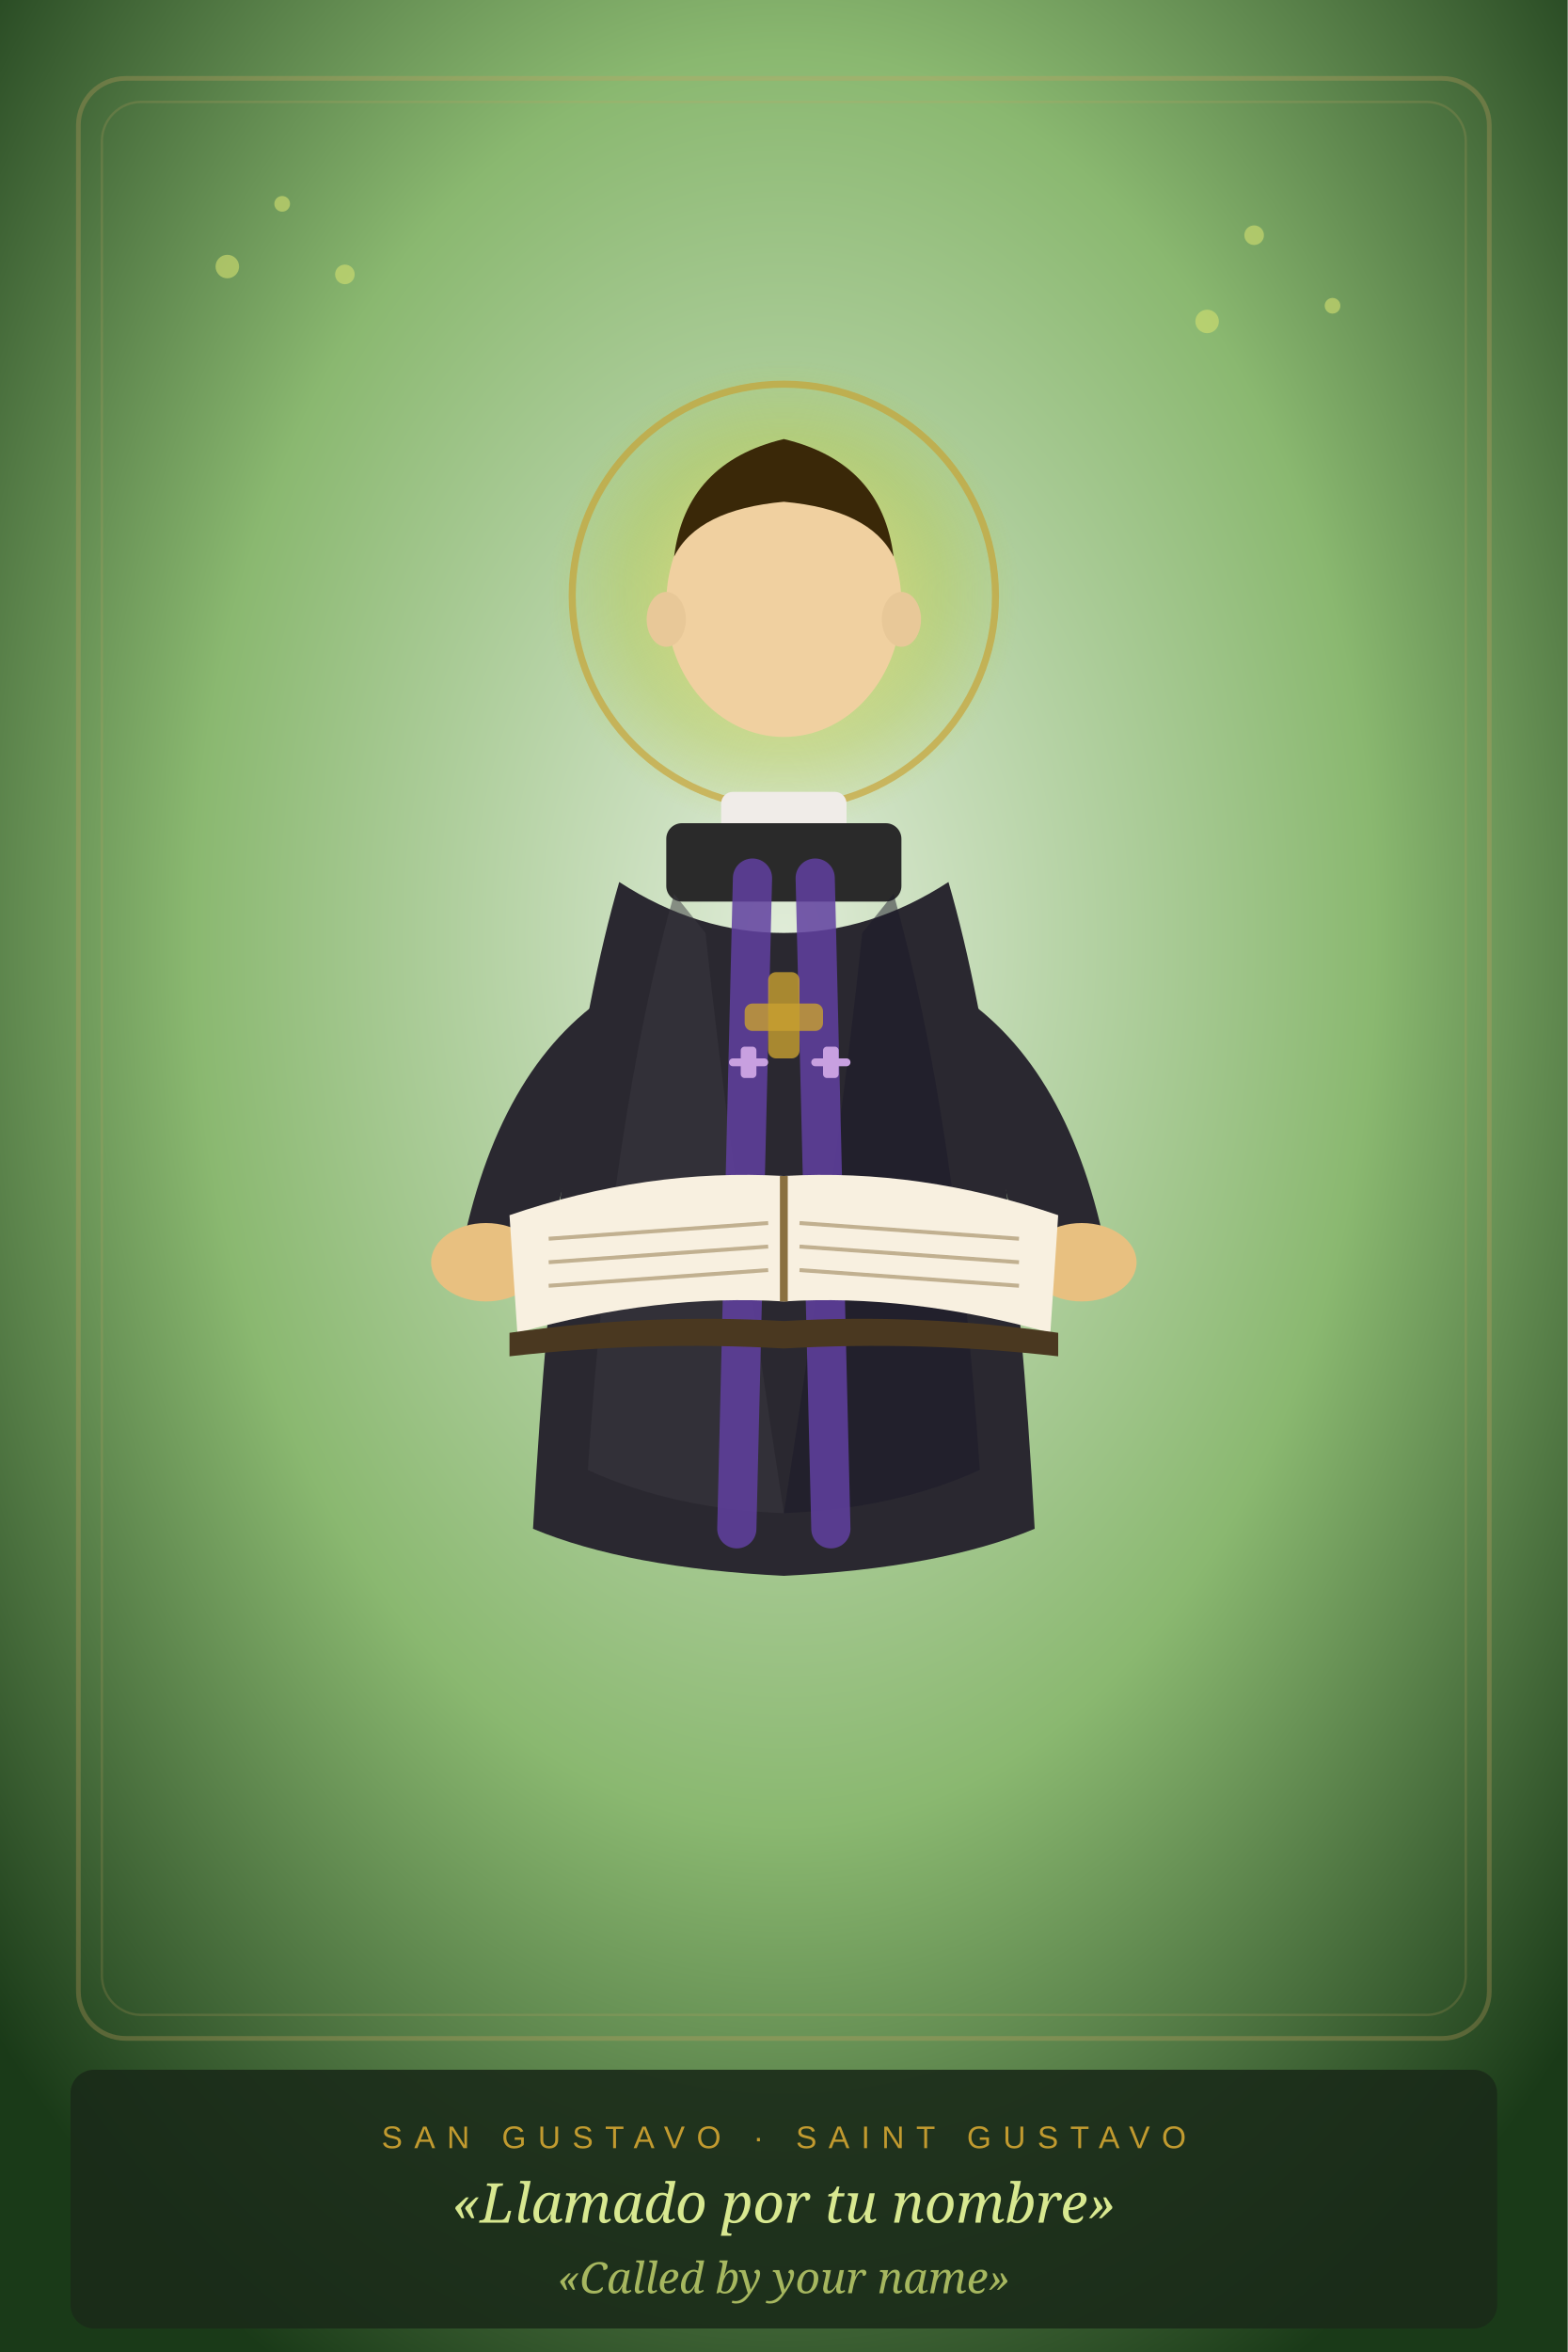
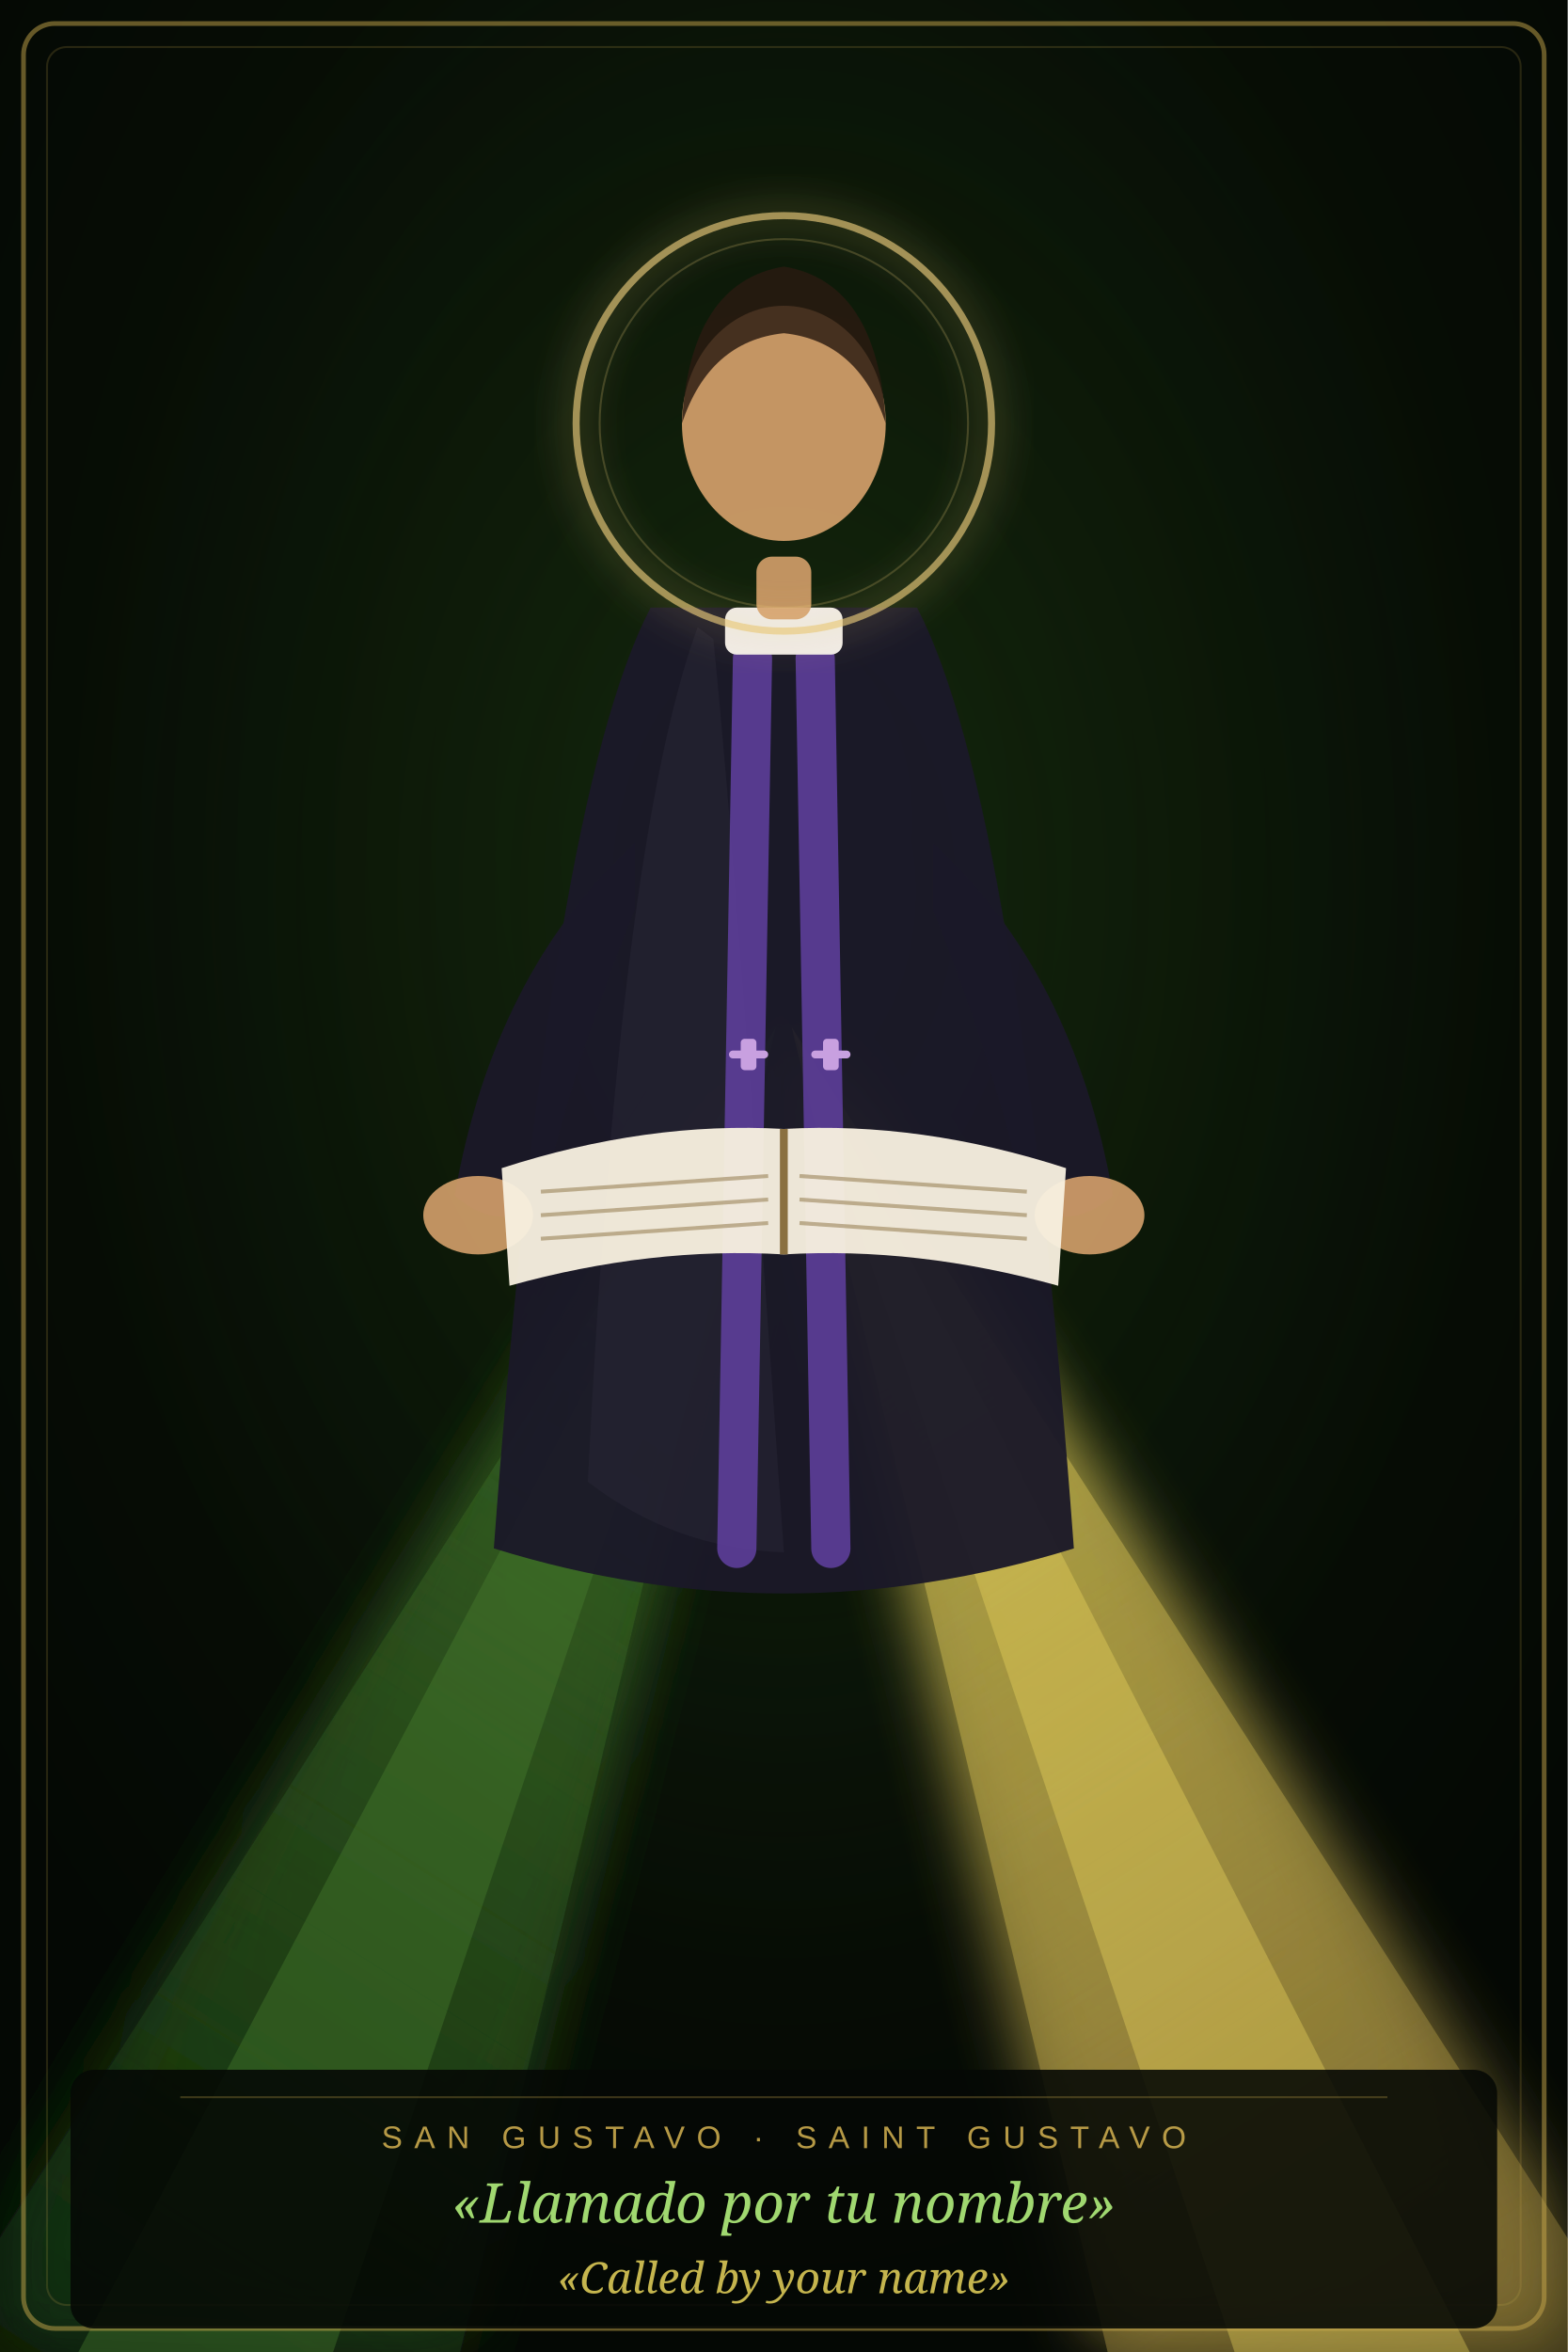
<svg xmlns="http://www.w3.org/2000/svg" viewBox="0 0 400 600">
  <defs>
-     <radialGradient id="bgGrad" cx="50%" cy="40%" r="68%">
-       <stop offset="0%" stop-color="#e0ecd8" />
-       <stop offset="55%" stop-color="#8ab870" />
-       <stop offset="100%" stop-color="#1a3a18" />
+     <radialGradient id="sgu-bg" cx="50%" cy="35%" r="65%">
+       <stop offset="0%" stop-color="#0c1808" />
+       <stop offset="100%" stop-color="#040804" />
    </radialGradient>
-     <radialGradient id="haloGrad" cx="50%" cy="50%" r="50%">
-       <stop offset="0%" stop-color="#ffe8a0" stop-opacity="0.92" />
-       <stop offset="68%" stop-color="#b8c830" stop-opacity="0.3" />
-       <stop offset="100%" stop-color="#b8c830" stop-opacity="0" />
+     <radialGradient id="sgu-atm" cx="50%" cy="38%" r="46%">
+       <stop offset="0%" stop-color="#2a5018" stop-opacity="0.28" />
+       <stop offset="100%" stop-color="#2a5018" stop-opacity="0" />
    </radialGradient>
+     <linearGradient id="sgu-r1" x1="50%" y1="0%" x2="10%" y2="100%">
+       <stop offset="0%" stop-color="#4a8030" stop-opacity="1" />
+       <stop offset="100%" stop-color="#184010" stop-opacity="0.4" />
+     </linearGradient>
+     <linearGradient id="sgu-r2" x1="50%" y1="0%" x2="90%" y2="100%">
+       <stop offset="0%" stop-color="#f5e060" stop-opacity="1" />
+       <stop offset="100%" stop-color="#c9a84c" stop-opacity="0.4" />
+     </linearGradient>
+     <filter id="sgu-gl">
+       <feGaussianBlur stdDeviation="9" result="b" />
+       <feMerge>
+         <feMergeNode in="b" />
+         <feMergeNode in="b" />
+         <feMergeNode in="SourceGraphic" />
+       </feMerge>
+     </filter>
+     <filter id="sgu-g2">
+       <feGaussianBlur stdDeviation="5" result="b" />
+       <feMerge>
+         <feMergeNode in="b" />
+         <feMergeNode in="SourceGraphic" />
+       </feMerge>
+     </filter>
  </defs>
-   <rect width="400" height="600" fill="url(#bgGrad)" />
-   <rect x="20" y="20" width="360" height="500" rx="12" fill="none" stroke="#c8a060" stroke-width="1.2" opacity="0.3" />
-   <rect x="26" y="26" width="348" height="488" rx="10" fill="none" stroke="#c8a060" stroke-width="0.6" opacity="0.2" />
-   <ellipse cx="200" cy="152" rx="60" ry="60" fill="url(#haloGrad)" />
-   <circle cx="200" cy="152" r="54" fill="none" stroke="#c8a030" stroke-width="1.8" opacity="0.65" />
-   <ellipse cx="200" cy="154" rx="30" ry="34" fill="#f0d0a0" />
-   <path d="M 172 142 Q 175 118 200 112 Q 225 118 228 142 Q 222 130 200 128 Q 178 130 172 142 Z" fill="#3a2808" />
-   <ellipse cx="170" cy="158" rx="5" ry="7" fill="#e8c898" />
-   <ellipse cx="230" cy="158" rx="5" ry="7" fill="#e8c898" />
-   <rect x="184" y="202" width="32" height="12" rx="3" fill="#f0ece8" />
-   <rect x="170" y="210" width="60" height="20" rx="4" fill="#2a2a2a" />
-   <path d="M 158 225 Q 142 280 136 390 Q 160 400 200 402 Q 240 400 264 390 Q 258 280 242 225 Q 222 238 200 238 Q 178 238 158 225 Z" fill="#2a2830" />
-   <path d="M 172 228 Q 156 285 150 375 Q 172 385 200 386 Q 186 295 180 238 Z" fill="#3a3840" opacity="0.5" />
-   <path d="M 228 228 Q 244 285 250 375 Q 228 385 200 386 Q 214 295 220 238 Z" fill="#1a1828" opacity="0.5" />
-   <path d="M 192 224 L 188 390" stroke="#6040a0" stroke-width="10" stroke-linecap="round" opacity="0.85" />
-   <path d="M 208 224 L 212 390" stroke="#6040a0" stroke-width="10" stroke-linecap="round" opacity="0.85" />
-   <rect x="186" y="270" width="10" height="2" rx="1" fill="#c8a0e0" />
-   <rect x="189" y="267" width="4" height="8" rx="1" fill="#c8a0e0" />
-   <rect x="207" y="270" width="10" height="2" rx="1" fill="#c8a0e0" />
-   <rect x="210" y="267" width="4" height="8" rx="1" fill="#c8a0e0" />
-   <path d="M 158 252 Q 128 270 118 318 Q 128 326 140 320 Q 146 285 158 268 Z" fill="#2a2830" />
-   <path d="M 242 252 Q 272 270 282 318 Q 272 326 260 320 Q 254 285 242 268 Z" fill="#2a2830" />
-   <ellipse cx="124" cy="322" rx="14" ry="10" fill="#e8c080" />
-   <ellipse cx="276" cy="322" rx="14" ry="10" fill="#e8c080" />
-   <path d="M 130 310 Q 165 298 200 300 Q 235 298 270 310 L 268 340 Q 232 330 200 332 Q 168 330 132 340 Z" fill="#f8f0e0" />
-   <line x1="140" y1="316" x2="196" y2="312" stroke="#8a7040" stroke-width="1" opacity="0.5" />
-   <line x1="140" y1="322" x2="196" y2="318" stroke="#8a7040" stroke-width="1" opacity="0.5" />
-   <line x1="140" y1="328" x2="196" y2="324" stroke="#8a7040" stroke-width="1" opacity="0.5" />
-   <line x1="204" y1="312" x2="260" y2="316" stroke="#8a7040" stroke-width="1" opacity="0.5" />
-   <line x1="204" y1="318" x2="260" y2="322" stroke="#8a7040" stroke-width="1" opacity="0.5" />
-   <line x1="204" y1="324" x2="260" y2="328" stroke="#8a7040" stroke-width="1" opacity="0.5" />
-   <line x1="200" y1="300" x2="200" y2="332" stroke="#8a7040" stroke-width="2" />
-   <path d="M 130 340 Q 165 335 200 337 Q 235 335 270 340 L 270 346 Q 235 342 200 344 Q 165 342 130 346 Z" fill="#4a3820" />
-   <rect x="196" y="248" width="8" height="22" rx="2" fill="#c8a030" opacity="0.8" />
-   <rect x="190" y="256" width="20" height="7" rx="2" fill="#c8a030" opacity="0.8" />
-   <g fill="#d4e070" opacity="0.6">
-     <circle cx="58" cy="68" r="3" />
-     <circle cx="72" cy="52" r="2" />
-     <circle cx="88" cy="70" r="2.5" />
-     <circle cx="320" cy="60" r="2.5" />
-     <circle cx="340" cy="78" r="2" />
-     <circle cx="308" cy="82" r="3" />
-   </g>
-   <rect x="18" y="528" width="364" height="66" rx="6" fill="#1a2a18" opacity="0.90" />
-   <text x="200" y="548" text-anchor="middle" font-family="Arial,sans-serif" font-size="8" fill="#c9a030" letter-spacing="3" opacity="0.95">SAN GUSTAVO  ·  SAINT GUSTAVO</text>
-   <text x="200" y="567" text-anchor="middle" font-family="Georgia,serif" font-size="14" fill="#d8e890" font-style="italic">«Llamado por tu nombre»</text>
-   <text x="200" y="585" text-anchor="middle" font-family="Georgia,serif" font-size="11" fill="#c8d870" font-style="italic" opacity="0.8">«Called by your name»</text>
+   <rect width="400" height="600" fill="url(#sgu-bg)" />
+   <rect width="400" height="600" fill="url(#sgu-atm)" />
+   <polygon points="198,262 -25,610 115,610" fill="url(#sgu-r1)" filter="url(#sgu-gl)" opacity="0.72" />
+   <polygon points="198,262 20,600  85,600" fill="#4a8030" opacity="0.38" />
+   <polygon points="202,262 425,610 285,610" fill="url(#sgu-r2)" filter="url(#sgu-gl)" opacity="0.70" />
+   <polygon points="202,262 375,600 315,600" fill="#f5e060" opacity="0.34" />
+   <path d="M166,155 Q140,205 126,395 Q200,418 274,395 Q260,205 234,155 Z" fill="#1a1828" opacity="0.95" />
+   <path d="M178,160 Q158,215 150,378 Q172,395 200,396 Q188,222 182,163 Z" fill="#2a2838" opacity="0.45" />
+   <path d="M192,168 L188,395" stroke="#6040a0" stroke-width="10" stroke-linecap="round" opacity="0.85" />
+   <path d="M208,168 L212,395" stroke="#6040a0" stroke-width="10" stroke-linecap="round" opacity="0.85" />
+   <rect x="186" y="268" width="10" height="2" rx="1" fill="#c8a0e0" />
+   <rect x="189" y="265" width="4" height="8" rx="1" fill="#c8a0e0" />
+   <rect x="207" y="268" width="10" height="2" rx="1" fill="#c8a0e0" />
+   <rect x="210" y="265" width="4" height="8" rx="1" fill="#c8a0e0" />
+   <rect x="185" y="155" width="30" height="12" rx="3" fill="#f0ece8" />
+   <path d="M162,215 Q126,248 116,305 Q126,314 138,308 Q146,272 162,232 Z" fill="#1a1828" opacity="0.95" />
+   <path d="M238,215 Q274,248 284,305 Q274,314 262,308 Q254,272 238,232 Z" fill="#1a1828" opacity="0.95" />
+   <ellipse cx="122" cy="310" rx="14" ry="10" fill="#d4a06a" opacity="0.90" />
+   <ellipse cx="278" cy="310" rx="14" ry="10" fill="#d4a06a" opacity="0.90" />
+   <path d="M128,298 Q165,286 200,288 Q235,286 272,298 L270,328 Q234,318 200,320 Q166,318 130,328 Z" fill="#f8f0e0" opacity="0.95" />
+   <line x1="138" y1="304" x2="196" y2="300" stroke="#8a7040" stroke-width="1" opacity="0.5" />
+   <line x1="138" y1="310" x2="196" y2="306" stroke="#8a7040" stroke-width="1" opacity="0.5" />
+   <line x1="138" y1="316" x2="196" y2="312" stroke="#8a7040" stroke-width="1" opacity="0.5" />
+   <line x1="204" y1="300" x2="262" y2="304" stroke="#8a7040" stroke-width="1" opacity="0.5" />
+   <line x1="204" y1="306" x2="262" y2="310" stroke="#8a7040" stroke-width="1" opacity="0.5" />
+   <line x1="204" y1="312" x2="262" y2="316" stroke="#8a7040" stroke-width="1" opacity="0.5" />
+   <line x1="200" y1="288" x2="200" y2="320" stroke="#8a7040" stroke-width="2" />
+   <rect x="193" y="142" width="14" height="16" rx="4" fill="#d4a06a" opacity="0.90" />
+   <ellipse cx="200" cy="108" rx="26" ry="30" fill="#d4a06a" opacity="0.92" />
+   <path d="M174,108 Q176,72 200,68 Q224,72 226,108 Q219,87 200,85 Q181,87 174,108 Z" fill="#2a1a10" opacity="0.82" />
+   <circle cx="200" cy="108" r="53" fill="none" stroke="#e8c97a" stroke-width="1.8" stroke-opacity="0.65" filter="url(#sgu-g2)" />
+   <circle cx="200" cy="108" r="47" fill="none" stroke="#e8c97a" stroke-width="0.5" stroke-opacity="0.22" />
+   <rect x="6" y="6" width="388" height="588" rx="8" fill="none" stroke="#c9a84c" stroke-width="1.2" stroke-opacity="0.5" />
+   <rect x="12" y="12" width="376" height="576" rx="5" fill="none" stroke="#c9a84c" stroke-width="0.5" stroke-opacity="0.18" />
+   <rect x="18" y="528" width="364" height="66" rx="6" fill="#040804" opacity="0.88" />
+   <line x1="46" y1="535" x2="354" y2="535" stroke="#c9a84c" stroke-width="0.5" stroke-opacity="0.28" />
+   <text x="200" y="548" text-anchor="middle" font-family="Arial,sans-serif" font-size="8" fill="#c9a84c" letter-spacing="3" opacity="0.9">SAN GUSTAVO  ·  SAINT GUSTAVO</text>
+   <text x="200" y="567" text-anchor="middle" font-family="Georgia,serif" font-size="14" fill="#a0d870" font-style="italic">«Llamado por tu nombre»</text>
+   <text x="200" y="585" text-anchor="middle" font-family="Georgia,serif" font-size="11" fill="#f5e060" font-style="italic" opacity="0.8">«Called by your name»</text>
</svg>
